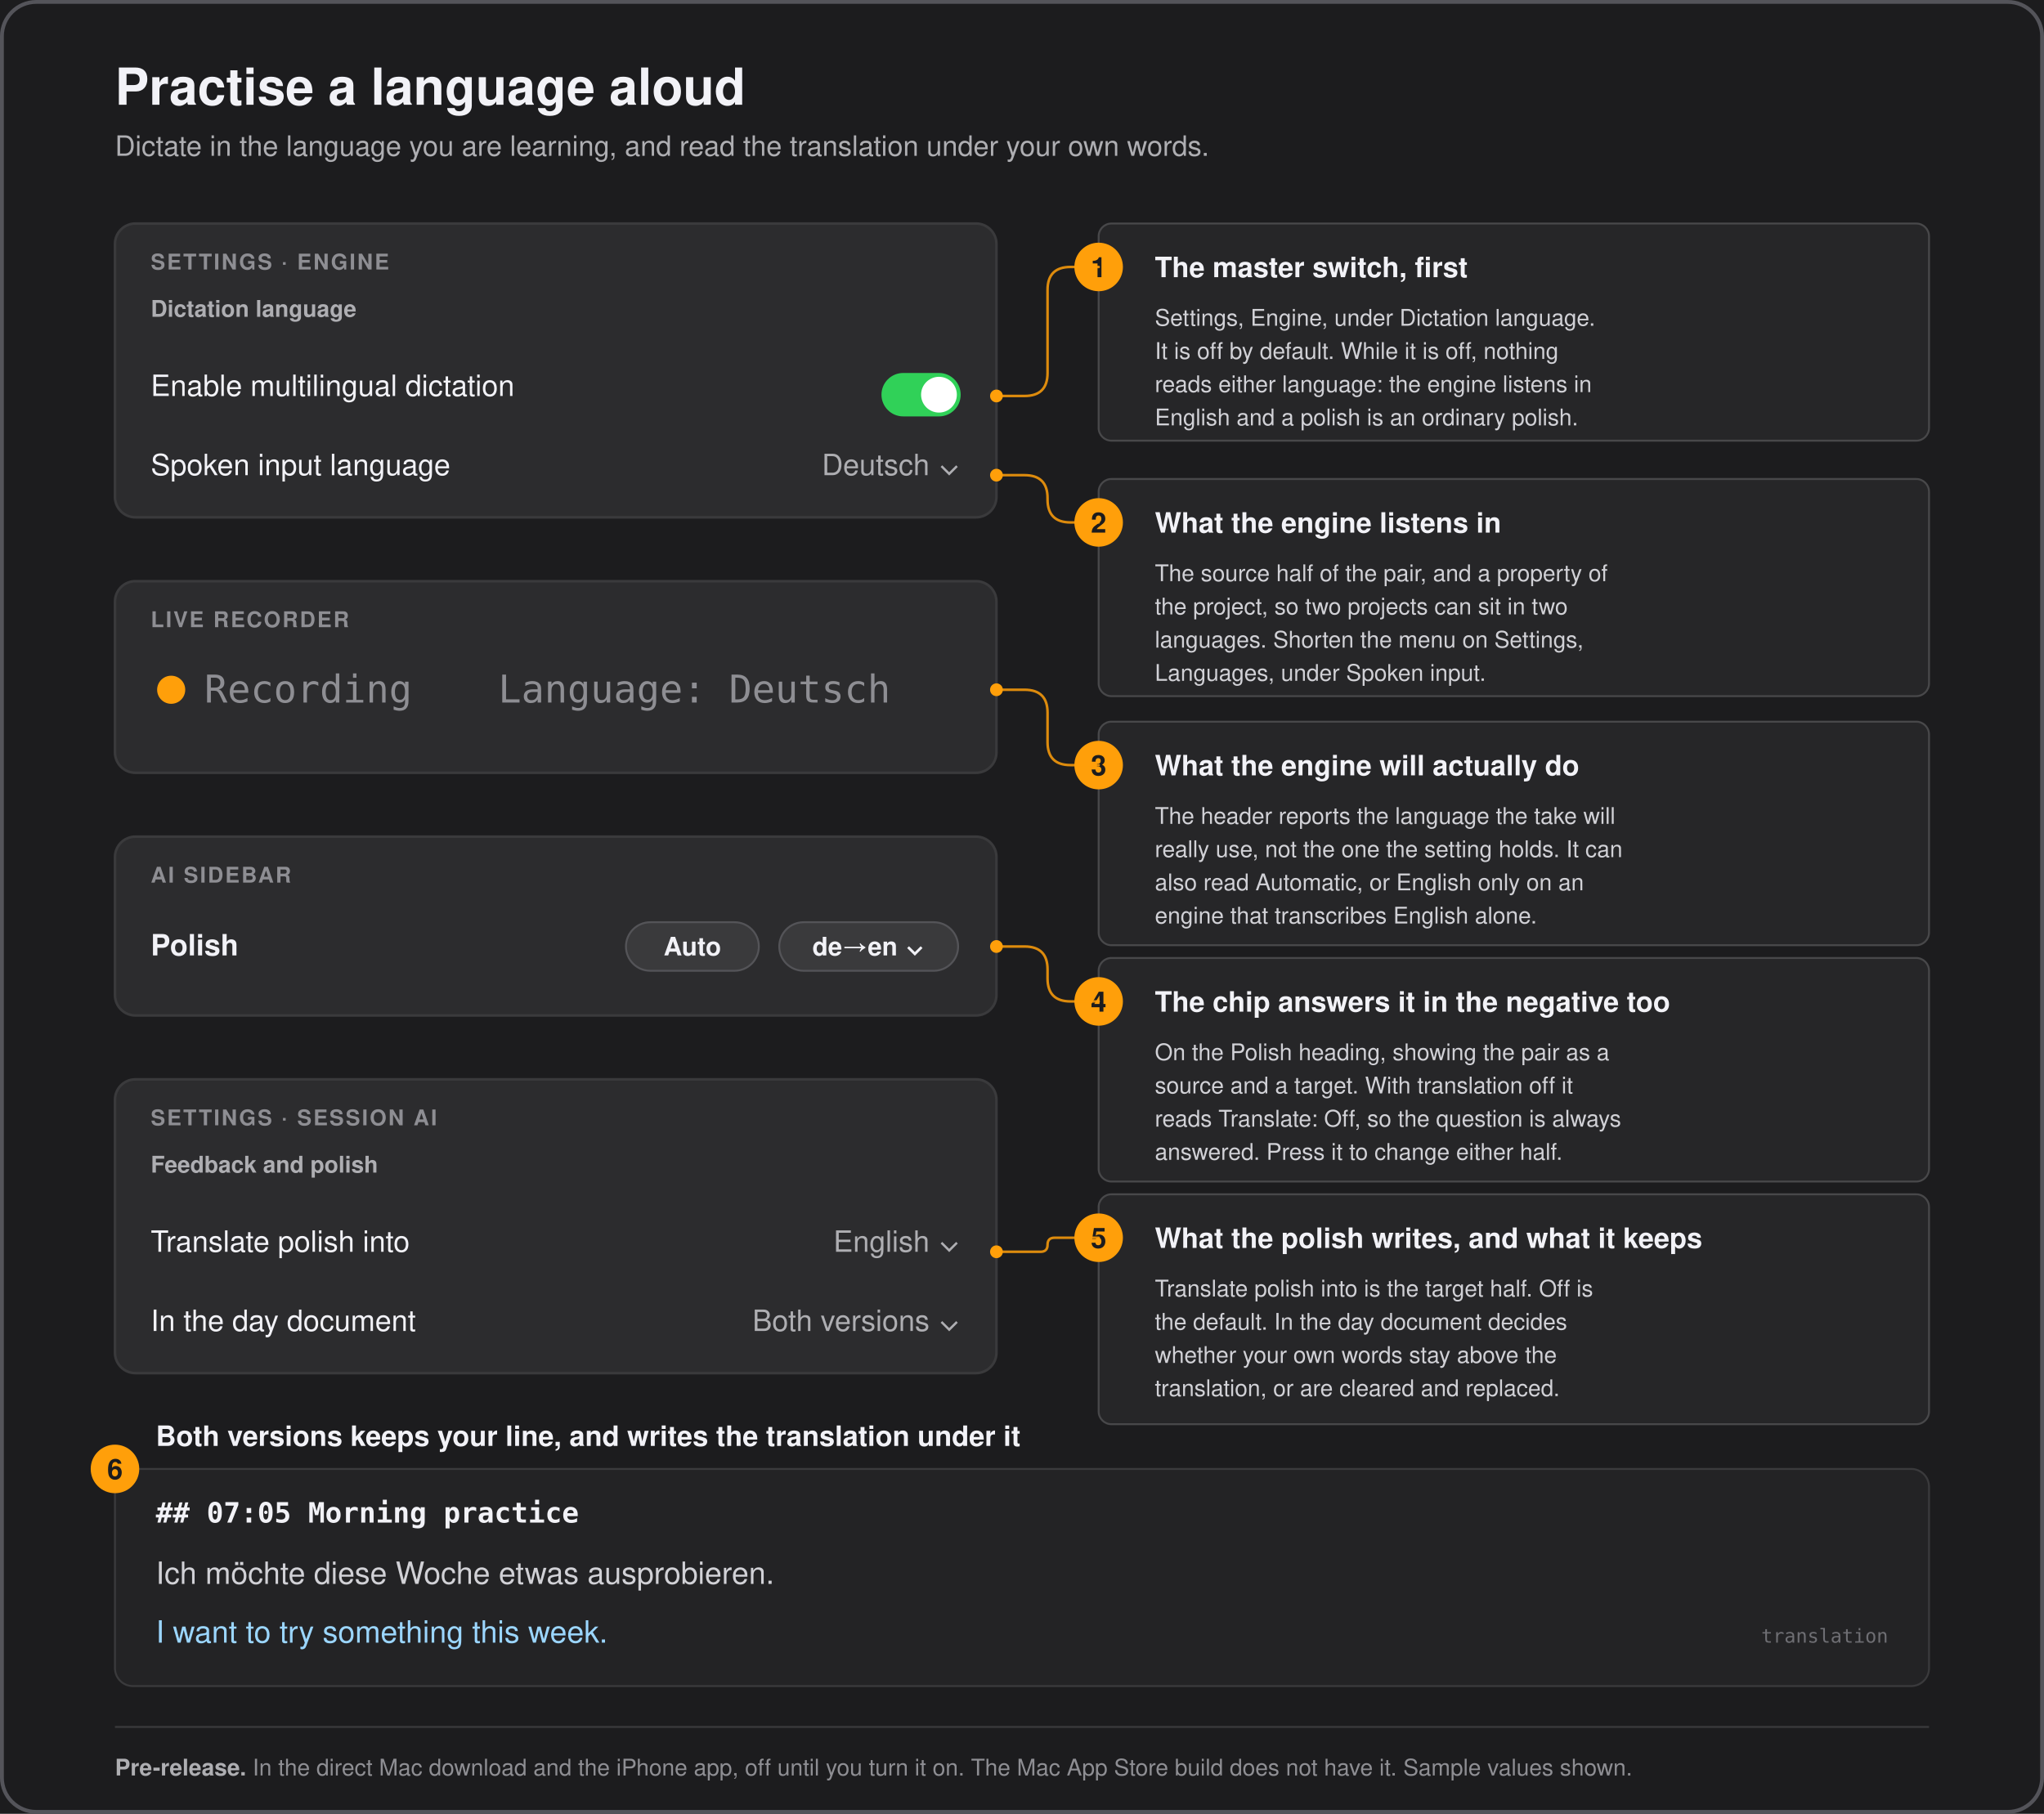
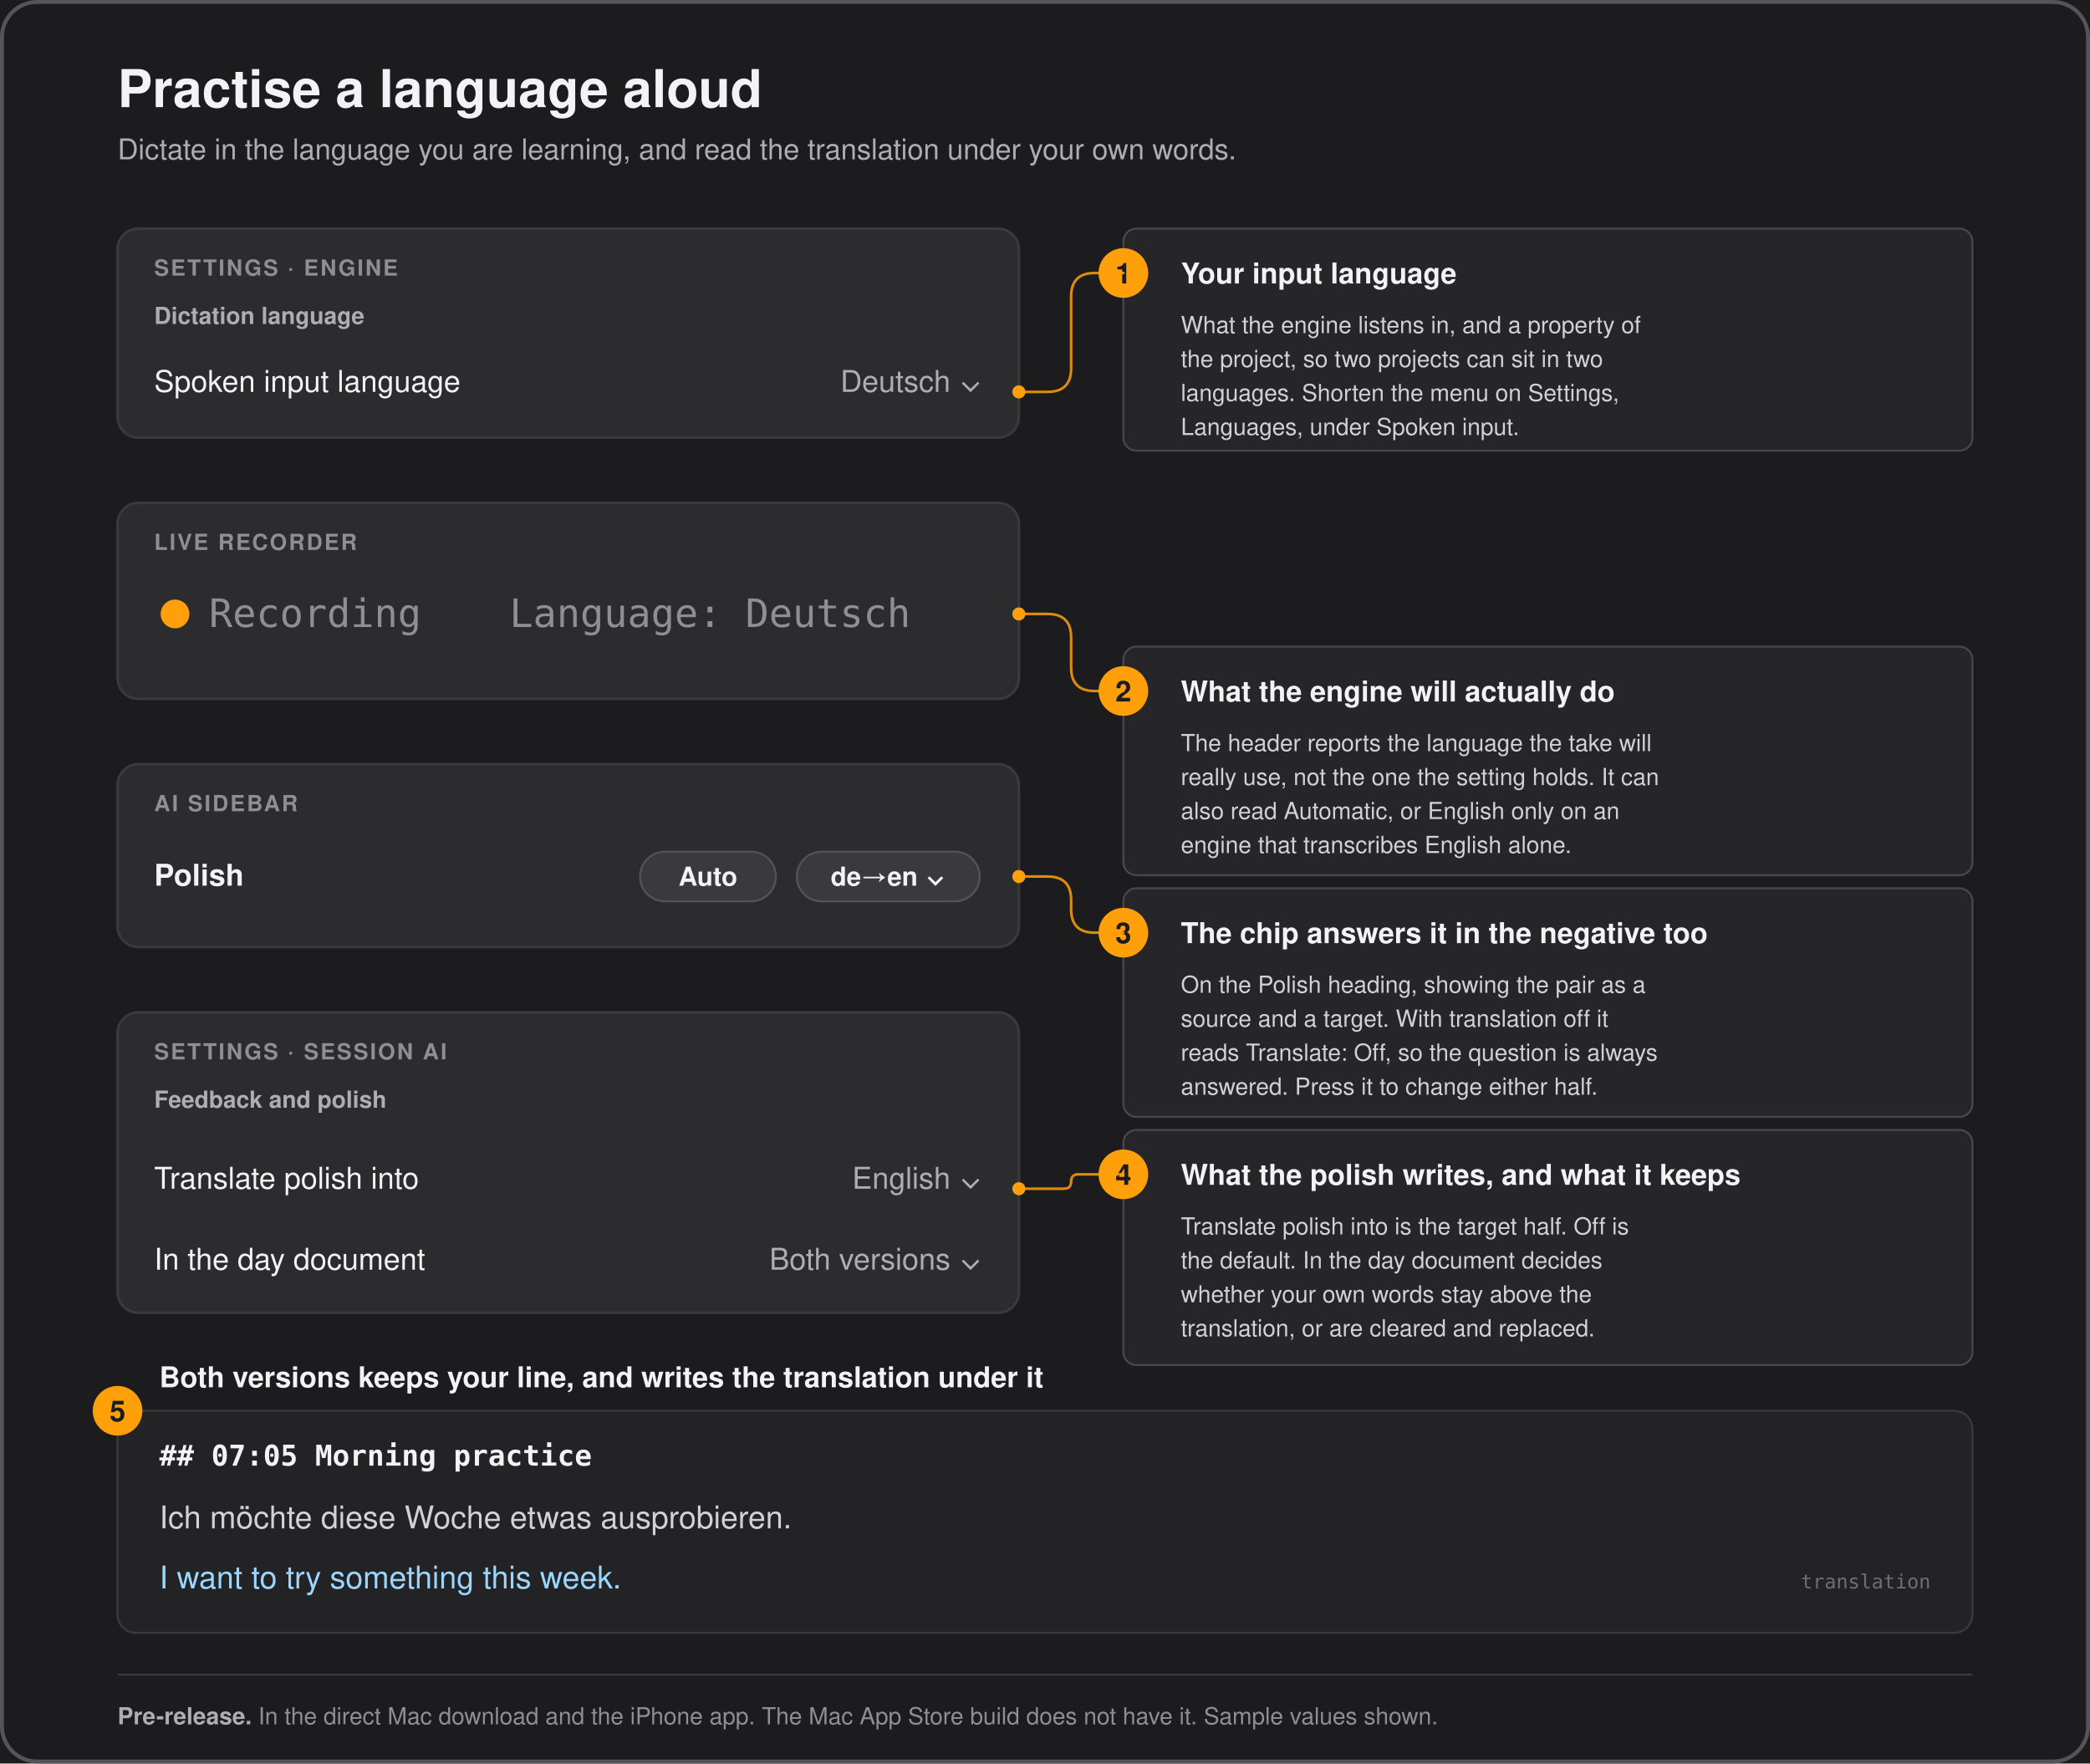
- <svg xmlns="http://www.w3.org/2000/svg" width="1600" height="1420" viewBox="0 0 1600 1420" font-family="SF Pro Text, Helvetica Neue, Helvetica, Arial, sans-serif">
+ <svg xmlns="http://www.w3.org/2000/svg" width="1600" height="1350" viewBox="0 0 1600 1350" font-family="SF Pro Text, Helvetica Neue, Helvetica, Arial, sans-serif">
  <defs>
    <style>
      .field { fill: #1C1C1E; }
      .chrome { fill: #2C2C2E; stroke: #3A3A3C; stroke-width: 2; }
      .title { font-size: 40px; font-weight: 700; fill: #F2F2F7; }
      .subtitle { font-size: 22px; fill: #AEAEB2; }
      .panel-tag { font-size: 17px; font-weight: 700; letter-spacing: 0.08em; fill: #8E8E93; }
      .sec { font-size: 18px; font-weight: 700; fill: #AEAEB2; }
      .row-label { font-size: 23px; fill: #F2F2F7; }
      .row-value { font-size: 23px; fill: #AEAEB2; text-anchor: end; }
      .chip { fill: #3A3A3C; stroke: #545458; stroke-width: 1.5; }
      .chip-text { font-size: 20px; font-weight: 600; fill: #F2F2F7; text-anchor: middle; }
      .badge { font-family: "SF Mono", Menlo, "JetBrains Mono", monospace; font-size: 30px; fill: #8E8E93; white-space: pre; }
      .box { fill: #262628; stroke: #48484A; stroke-width: 1.5; }
      .box-head { font-size: 22px; font-weight: 700; fill: #F2F2F7; }
      .box-body { font-size: 18px; fill: #D1D1D6; }
      .box-note { font-size: 16px; fill: #8E8E93; font-style: italic; }
      .leader { stroke: #FF9F0A; stroke-width: 2; fill: none; stroke-linecap: round; stroke-linejoin: round; opacity: 0.85; }
      .dot { fill: #FF9F0A; }
      .pin { fill: #FF9F0A; }
      .pin-num { font-size: 22px; font-weight: 700; fill: #1C1C1E; text-anchor: middle; }
      .doc { fill: #232325; stroke: #3A3A3C; stroke-width: 1.5; }
      .doc-head { font-family: "SF Mono", Menlo, "JetBrains Mono", monospace; font-size: 22px; font-weight: 700; fill: #F2F2F7; }
      .doc-body { font-size: 24px; fill: #D1D1D6; }
      .doc-trans { font-size: 24px; fill: #9BD6FF; }
      .stamp { font-family: "SF Mono", Menlo, "JetBrains Mono", monospace; font-size: 15px; fill: #6E6E73; }
      .foot { font-size: 18px; fill: #8E8E93; }
      .foot-b { font-size: 18px; fill: #AEAEB2; font-weight: 600; }
    </style>
  </defs>
-   <rect class="field" width="1600" height="1420" />
-   <rect x="1.5" y="1.5" width="1597" height="1417" rx="26.9" fill="none" stroke="#54545A" stroke-width="3" />
+   <rect class="field" width="1600" height="1350" />
+   <rect x="1.5" y="1.5" width="1597" height="1347" rx="26.9" fill="none" stroke="#54545A" stroke-width="3" />
  <text class="title" x="90" y="82">Practise a language aloud</text>
  <text class="subtitle" x="90" y="122">Dictate in the language you are learning, and read the translation under your own words.</text>
  <g id="settings-engine">
-     <rect class="chrome" x="90" y="175" width="690" height="230" rx="16" />
+     <rect class="chrome" x="90" y="175" width="690" height="160" rx="16" />
    <text class="panel-tag" x="118" y="211">SETTINGS · ENGINE</text>
    <text class="sec" x="118" y="248">Dictation language</text>
-     <text class="row-label" x="118" y="310">Enable multilingual dictation</text>
-     <text class="row-value" x="662" y="310" />
-     <rect x="690" y="292" width="62" height="34" rx="17" fill="#30D158" />
-     <circle cx="735" cy="309" r="14" fill="#FFFFFF" />
-     <text class="row-label" x="118" y="372">Spoken input language</text>
-     <text class="row-value" x="752" y="372">Deutsch  ⌄</text>
-   </g>
-   <g id="recorder-header">
-     <rect class="chrome" x="90" y="455" width="690" height="150" rx="16" />
-     <text class="panel-tag" x="118" y="491">LIVE RECORDER</text>
-     <circle cx="134" cy="540" r="11" fill="#FF9F0A" />
-     <text class="badge" x="160" y="550">Recording</text>
-     <text class="badge" x="390" y="550">Language: Deutsch</text>
-   </g>
-   <g id="polish-chip">
-     <rect class="chrome" x="90" y="655" width="690" height="140" rx="16" />
-     <text class="panel-tag" x="118" y="691">AI SIDEBAR</text>
-     <text class="row-label" x="118" y="748" font-size="27" font-weight="700">Polish</text>
-     <rect class="chip" x="490" y="722" width="104" height="38" rx="19" />
-     <text class="chip-text" x="542" y="748">Auto</text>
-     <rect class="chip" x="610" y="722" width="140" height="38" rx="19" />
-     <text class="chip-text" x="680" y="748">de→en  ⌄</text>
-   </g>
-   <g id="settings-session-ai">
-     <rect class="chrome" x="90" y="845" width="690" height="230" rx="16" />
-     <text class="panel-tag" x="118" y="881">SETTINGS · SESSION AI</text>
-     <text class="sec" x="118" y="918">Feedback and polish</text>
-     <text class="row-label" x="118" y="980">Translate polish into</text>
-     <text class="row-value" x="752" y="980">English  ⌄</text>
-     <text class="row-label" x="118" y="1042">In the day document</text>
-     <text class="row-value" x="752" y="1042">Both versions  ⌄</text>
+     <text class="row-label" x="118" y="300">Spoken input language</text>
+     <text class="row-value" x="752" y="300">Deutsch  ⌄</text>
  </g>
  <g id="callout-1">
    <rect class="box" x="860" y="175" width="650" height="170" rx="10" />
    <circle class="pin" cx="860" cy="209" r="19" />
    <text class="pin-num" x="860" y="217">1</text>
-     <text class="box-head" x="904" y="217">The master switch, first</text>
-     <text class="box-body" x="904" y="255">Settings, Engine, under Dictation language.</text>
-     <text class="box-body" x="904" y="281">It is off by default. While it is off, nothing</text>
-     <text class="box-body" x="904" y="307">reads either language: the engine listens in</text>
-     <text class="box-body" x="904" y="333">English and a polish is an ordinary polish.</text>
-     <path class="leader" d="M 780.0 310.0 L 802.0 310.0 Q 820.0 310.0 820.0 292.0 L 820.0 227.0 Q 820.0 209.0 838.0 209.0 L 860.0 209.0" />
-     <circle class="dot" cx="780" cy="310" r="5" />
+     <text class="box-head" x="904" y="217">Your input language</text>
+     <text class="box-body" x="904" y="255">What the engine listens in, and a property of</text>
+     <text class="box-body" x="904" y="281">the project, so two projects can sit in two</text>
+     <text class="box-body" x="904" y="307">languages. Shorten the menu on Settings,</text>
+     <text class="box-body" x="904" y="333">Languages, under Spoken input.</text>
+     <path class="leader" d="M 780.0 300.0 L 802.0 300.0 Q 820.0 300.0 820.0 282.0 L 820.0 227.0 Q 820.0 209.0 838.0 209.0 L 860.0 209.0" />
+     <circle class="dot" cx="780" cy="300" r="5" />
+   </g>
+   <g id="recorder-header">
+     <rect class="chrome" x="90" y="385" width="690" height="150" rx="16" />
+     <text class="panel-tag" x="118" y="421">LIVE RECORDER</text>
+     <circle cx="134" cy="470" r="11" fill="#FF9F0A" />
+     <text class="badge" x="160" y="480">Recording</text>
+     <text class="badge" x="390" y="480">Language: Deutsch</text>
+   </g>
+   <g id="polish-chip">
+     <rect class="chrome" x="90" y="585" width="690" height="140" rx="16" />
+     <text class="panel-tag" x="118" y="621">AI SIDEBAR</text>
+     <text class="row-label" x="118" y="678" font-size="27" font-weight="700">Polish</text>
+     <rect class="chip" x="490" y="652" width="104" height="38" rx="19" />
+     <text class="chip-text" x="542" y="678">Auto</text>
+     <rect class="chip" x="610" y="652" width="140" height="38" rx="19" />
+     <text class="chip-text" x="680" y="678">de→en  ⌄</text>
+   </g>
+   <g id="settings-session-ai">
+     <rect class="chrome" x="90" y="775" width="690" height="230" rx="16" />
+     <text class="panel-tag" x="118" y="811">SETTINGS · SESSION AI</text>
+     <text class="sec" x="118" y="848">Feedback and polish</text>
+     <text class="row-label" x="118" y="910">Translate polish into</text>
+     <text class="row-value" x="752" y="910">English  ⌄</text>
+     <text class="row-label" x="118" y="972">In the day document</text>
+     <text class="row-value" x="752" y="972">Both versions  ⌄</text>
  </g>
  <g id="callout-2">
-     <rect class="box" x="860" y="375" width="650" height="170" rx="10" />
-     <circle class="pin" cx="860" cy="409" r="19" />
-     <text class="pin-num" x="860" y="417">2</text>
-     <text class="box-head" x="904" y="417">What the engine listens in</text>
-     <text class="box-body" x="904" y="455">The source half of the pair, and a property of</text>
-     <text class="box-body" x="904" y="481">the project, so two projects can sit in two</text>
-     <text class="box-body" x="904" y="507">languages. Shorten the menu on Settings,</text>
-     <text class="box-body" x="904" y="533">Languages, under Spoken input.</text>
-     <path class="leader" d="M 780.0 372.0 L 802.0 372.0 Q 820.0 372.0 820.0 390.0 L 820.0 391.0 Q 820.0 409.0 838.0 409.0 L 860.0 409.0" />
-     <circle class="dot" cx="780" cy="372" r="5" />
+     <rect class="box" x="860" y="495" width="650" height="175" rx="10" />
+     <circle class="pin" cx="860" cy="529" r="19" />
+     <text class="pin-num" x="860" y="537">2</text>
+     <text class="box-head" x="904" y="537">What the engine will actually do</text>
+     <text class="box-body" x="904" y="575">The header reports the language the take will</text>
+     <text class="box-body" x="904" y="601">really use, not the one the setting holds. It can</text>
+     <text class="box-body" x="904" y="627">also read Automatic, or English only on an</text>
+     <text class="box-body" x="904" y="653">engine that transcribes English alone.</text>
+     <path class="leader" d="M 780.0 470.0 L 802.0 470.0 Q 820.0 470.0 820.0 488.0 L 820.0 511.0 Q 820.0 529.0 838.0 529.0 L 860.0 529.0" />
+     <circle class="dot" cx="780" cy="470" r="5" />
  </g>
  <g id="callout-3">
-     <rect class="box" x="860" y="565" width="650" height="175" rx="10" />
-     <circle class="pin" cx="860" cy="599" r="19" />
-     <text class="pin-num" x="860" y="607">3</text>
-     <text class="box-head" x="904" y="607">What the engine will actually do</text>
-     <text class="box-body" x="904" y="645">The header reports the language the take will</text>
-     <text class="box-body" x="904" y="671">really use, not the one the setting holds. It can</text>
-     <text class="box-body" x="904" y="697">also read Automatic, or English only on an</text>
-     <text class="box-body" x="904" y="723">engine that transcribes English alone.</text>
-     <path class="leader" d="M 780.0 540.0 L 802.0 540.0 Q 820.0 540.0 820.0 558.0 L 820.0 581.0 Q 820.0 599.0 838.0 599.0 L 860.0 599.0" />
-     <circle class="dot" cx="780" cy="540" r="5" />
+     <rect class="box" x="860" y="680" width="650" height="175" rx="10" />
+     <circle class="pin" cx="860" cy="714" r="19" />
+     <text class="pin-num" x="860" y="722">3</text>
+     <text class="box-head" x="904" y="722">The chip answers it in the negative too</text>
+     <text class="box-body" x="904" y="760">On the Polish heading, showing the pair as a</text>
+     <text class="box-body" x="904" y="786">source and a target. With translation off it</text>
+     <text class="box-body" x="904" y="812">reads Translate: Off, so the question is always</text>
+     <text class="box-body" x="904" y="838">answered. Press it to change either half.</text>
+     <path class="leader" d="M 780.0 671.0 L 802.0 671.0 Q 820.0 671.0 820.0 689.0 L 820.0 696.0 Q 820.0 714.0 838.0 714.0 L 860.0 714.0" />
+     <circle class="dot" cx="780" cy="671" r="5" />
  </g>
  <g id="callout-4">
-     <rect class="box" x="860" y="750" width="650" height="175" rx="10" />
-     <circle class="pin" cx="860" cy="784" r="19" />
-     <text class="pin-num" x="860" y="792">4</text>
-     <text class="box-head" x="904" y="792">The chip answers it in the negative too</text>
-     <text class="box-body" x="904" y="830">On the Polish heading, showing the pair as a</text>
-     <text class="box-body" x="904" y="856">source and a target. With translation off it</text>
-     <text class="box-body" x="904" y="882">reads Translate: Off, so the question is always</text>
-     <text class="box-body" x="904" y="908">answered. Press it to change either half.</text>
-     <path class="leader" d="M 780.0 741.0 L 802.0 741.0 Q 820.0 741.0 820.0 759.0 L 820.0 766.0 Q 820.0 784.0 838.0 784.0 L 860.0 784.0" />
-     <circle class="dot" cx="780" cy="741" r="5" />
-   </g>
-   <g id="callout-5">
-     <rect class="box" x="860" y="935" width="650" height="180" rx="10" />
-     <circle class="pin" cx="860" cy="969" r="19" />
-     <text class="pin-num" x="860" y="977">5</text>
-     <text class="box-head" x="904" y="977">What the polish writes, and what it keeps</text>
-     <text class="box-body" x="904" y="1015">Translate polish into is the target half. Off is</text>
-     <text class="box-body" x="904" y="1041">the default. In the day document decides</text>
-     <text class="box-body" x="904" y="1067">whether your own words stay above the</text>
-     <text class="box-body" x="904" y="1093">translation, or are cleared and replaced.</text>
-     <path class="leader" d="M 780.0 980.0 L 814.5 980.0 Q 820.0 980.0 820.0 974.5 L 820.0 974.5 Q 820.0 969.0 825.5 969.0 L 860.0 969.0" />
-     <circle class="dot" cx="780" cy="980" r="5" />
+     <rect class="box" x="860" y="865" width="650" height="180" rx="10" />
+     <circle class="pin" cx="860" cy="899" r="19" />
+     <text class="pin-num" x="860" y="907">4</text>
+     <text class="box-head" x="904" y="907">What the polish writes, and what it keeps</text>
+     <text class="box-body" x="904" y="945">Translate polish into is the target half. Off is</text>
+     <text class="box-body" x="904" y="971">the default. In the day document decides</text>
+     <text class="box-body" x="904" y="997">whether your own words stay above the</text>
+     <text class="box-body" x="904" y="1023">translation, or are cleared and replaced.</text>
+     <path class="leader" d="M 780.0 910.0 L 814.5 910.0 Q 820.0 910.0 820.0 904.5 L 820.0 904.5 Q 820.0 899.0 825.5 899.0 L 860.0 899.0" />
+     <circle class="dot" cx="780" cy="910" r="5" />
  </g>
  <g id="day-document">
-     <rect class="doc" x="90" y="1150" width="1420" height="170" rx="14" />
-     <text class="doc-head" x="122" y="1192">## 07:05  Morning practice</text>
-     <text class="doc-body" x="122" y="1240">Ich möchte diese Woche etwas ausprobieren.</text>
-     <text class="doc-trans" x="122" y="1286">I want to try something this week.</text>
-     <text class="stamp" x="1478" y="1286" text-anchor="end">translation</text>
-     <circle class="pin" cx="90" cy="1150" r="19" />
-     <text class="pin-num" x="90" y="1158">6</text>
-     <text class="box-head" x="122" y="1150" dy="-18">Both versions keeps your line, and writes the translation under it</text>
+     <rect class="doc" x="90" y="1080" width="1420" height="170" rx="14" />
+     <text class="doc-head" x="122" y="1122">## 07:05  Morning practice</text>
+     <text class="doc-body" x="122" y="1170">Ich möchte diese Woche etwas ausprobieren.</text>
+     <text class="doc-trans" x="122" y="1216">I want to try something this week.</text>
+     <text class="stamp" x="1478" y="1216" text-anchor="end">translation</text>
+     <circle class="pin" cx="90" cy="1080" r="19" />
+     <text class="pin-num" x="90" y="1088">5</text>
+     <text class="box-head" x="122" y="1080" dy="-18">Both versions keeps your line, and writes the translation under it</text>
  </g>
-   <line x1="90" y1="1352" x2="1510" y2="1352" stroke="#3A3A3C" stroke-width="1.5" />
-   <text class="foot" x="90" y="1390">
-     <tspan class="foot-b">Pre-release.</tspan> In the direct Mac download and the iPhone app, off until you turn it on. The Mac App Store build does not have it. Sample values shown.</text>
+   <line x1="90" y1="1282" x2="1510" y2="1282" stroke="#3A3A3C" stroke-width="1.5" />
+   <text class="foot" x="90" y="1320">
+     <tspan class="foot-b">Pre-release.</tspan> In the direct Mac download and the iPhone app. The Mac App Store build does not have it. Sample values shown.</text>
</svg>
